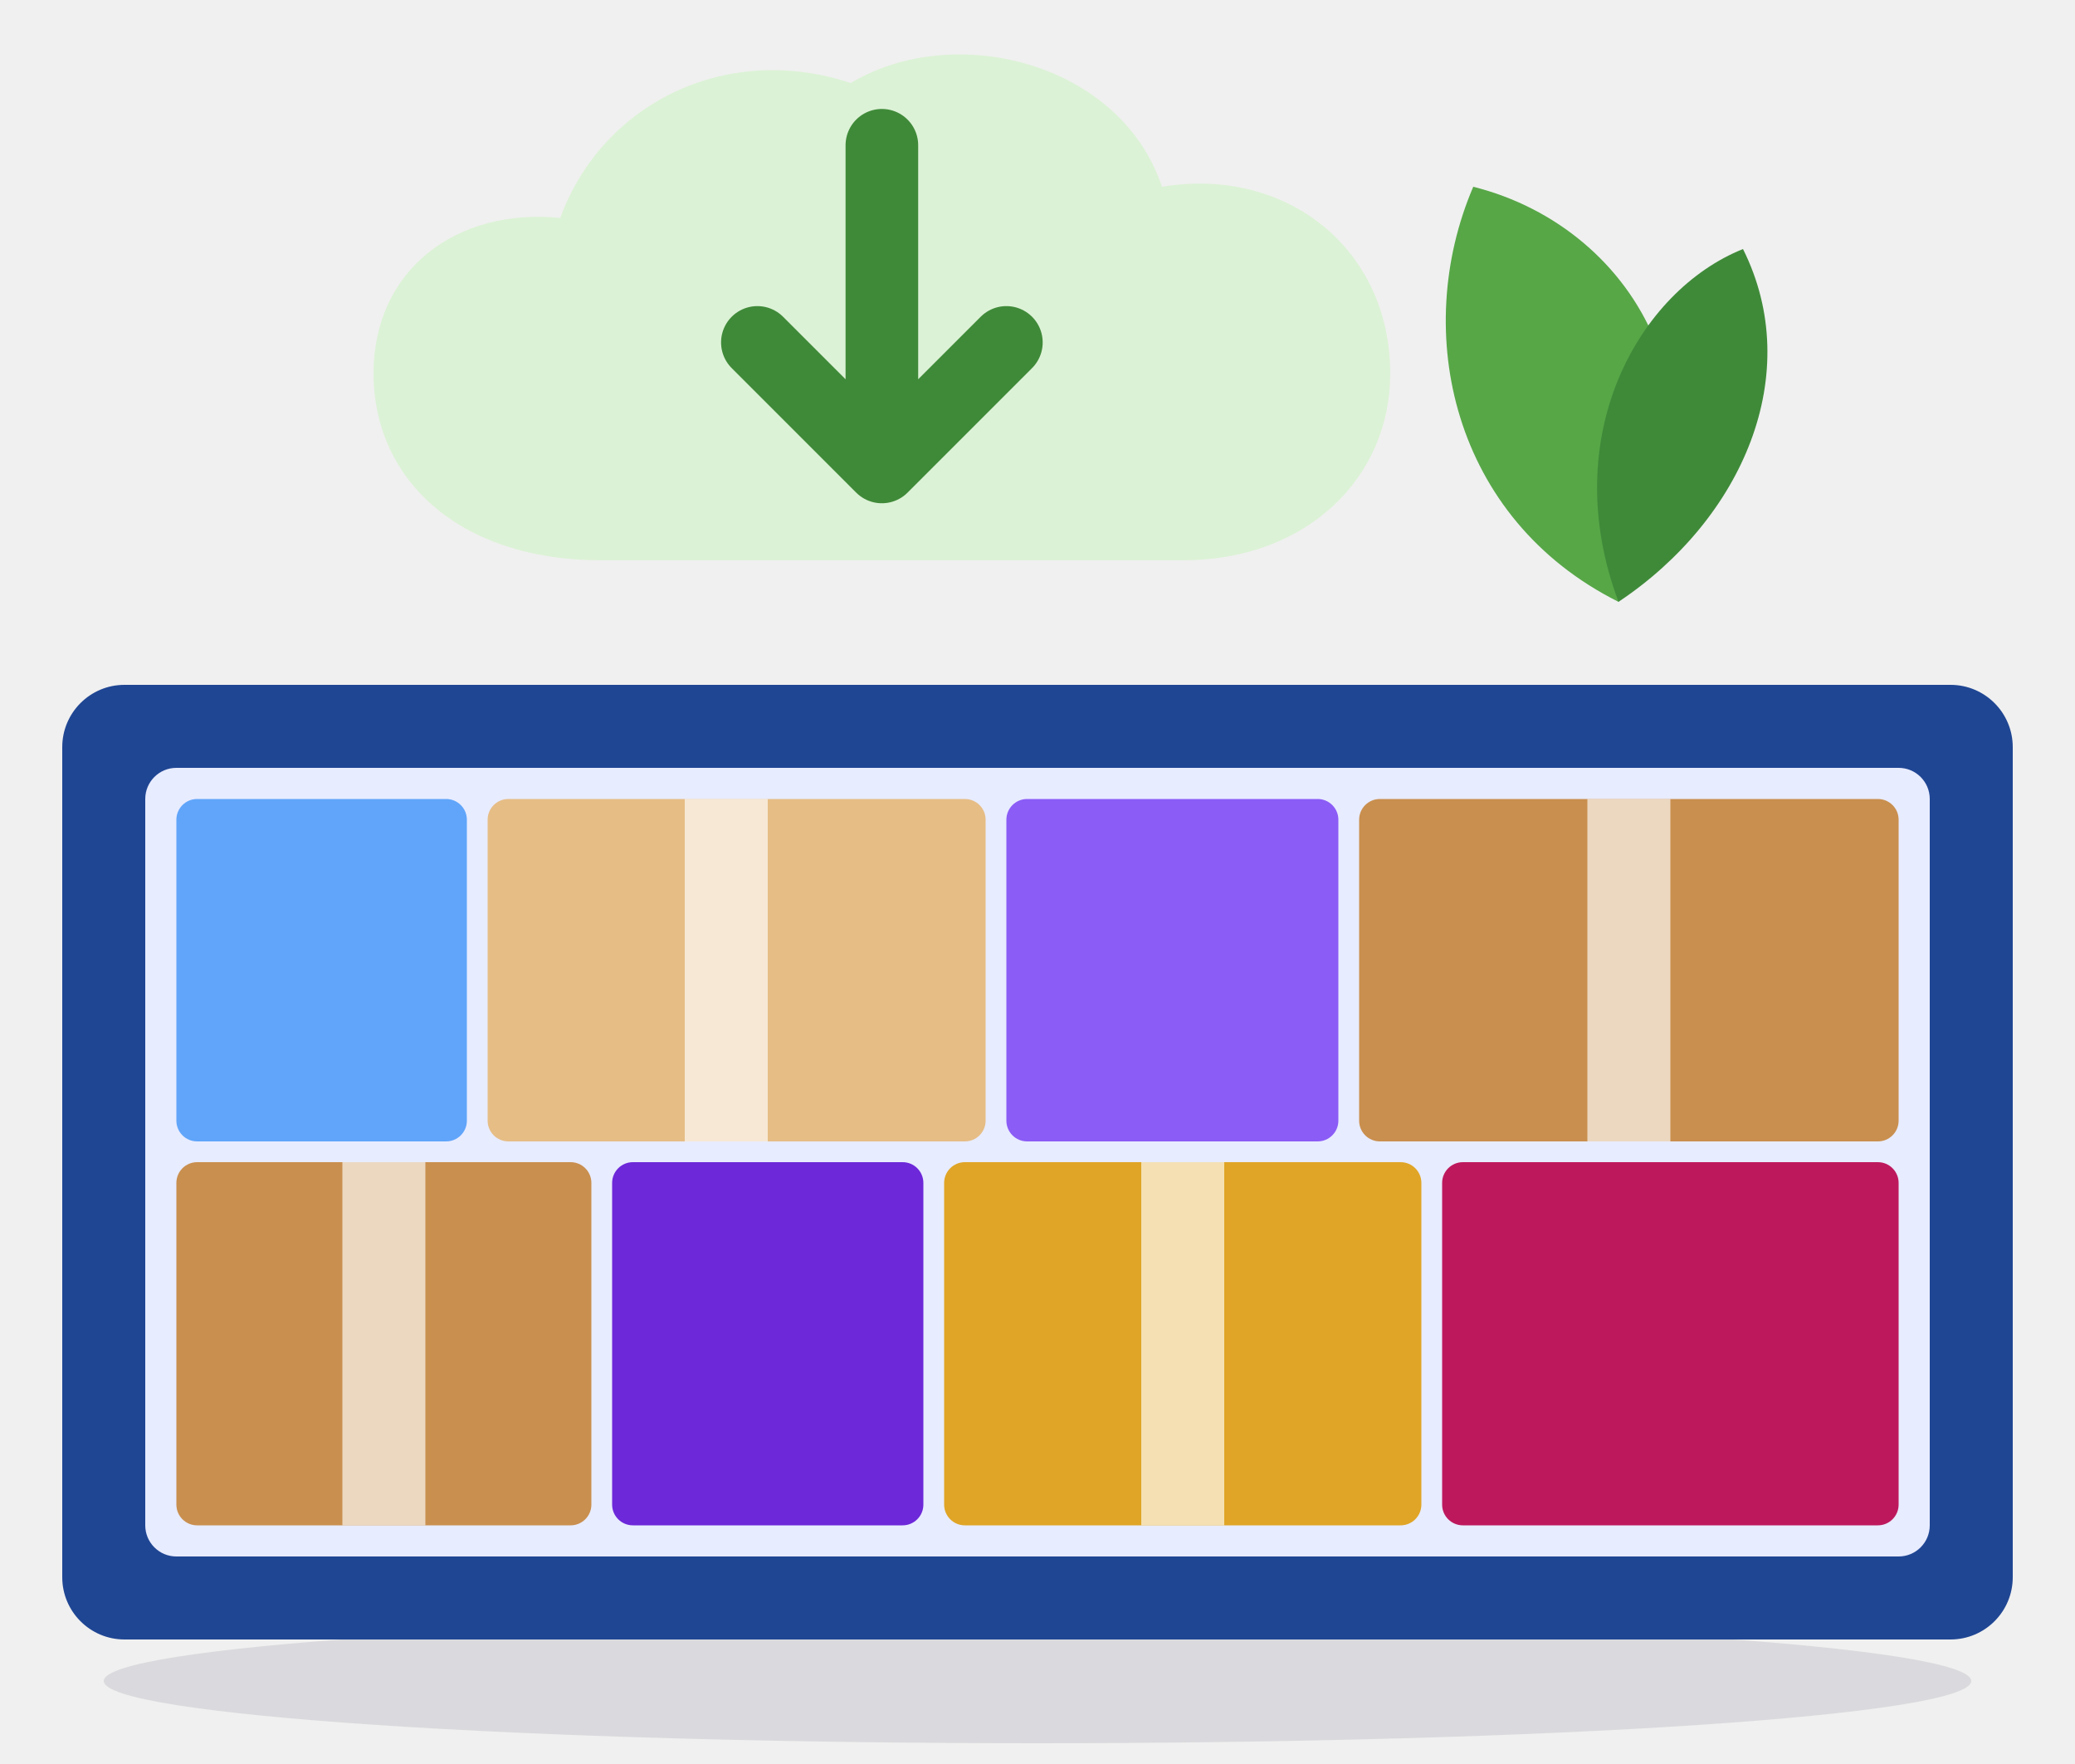
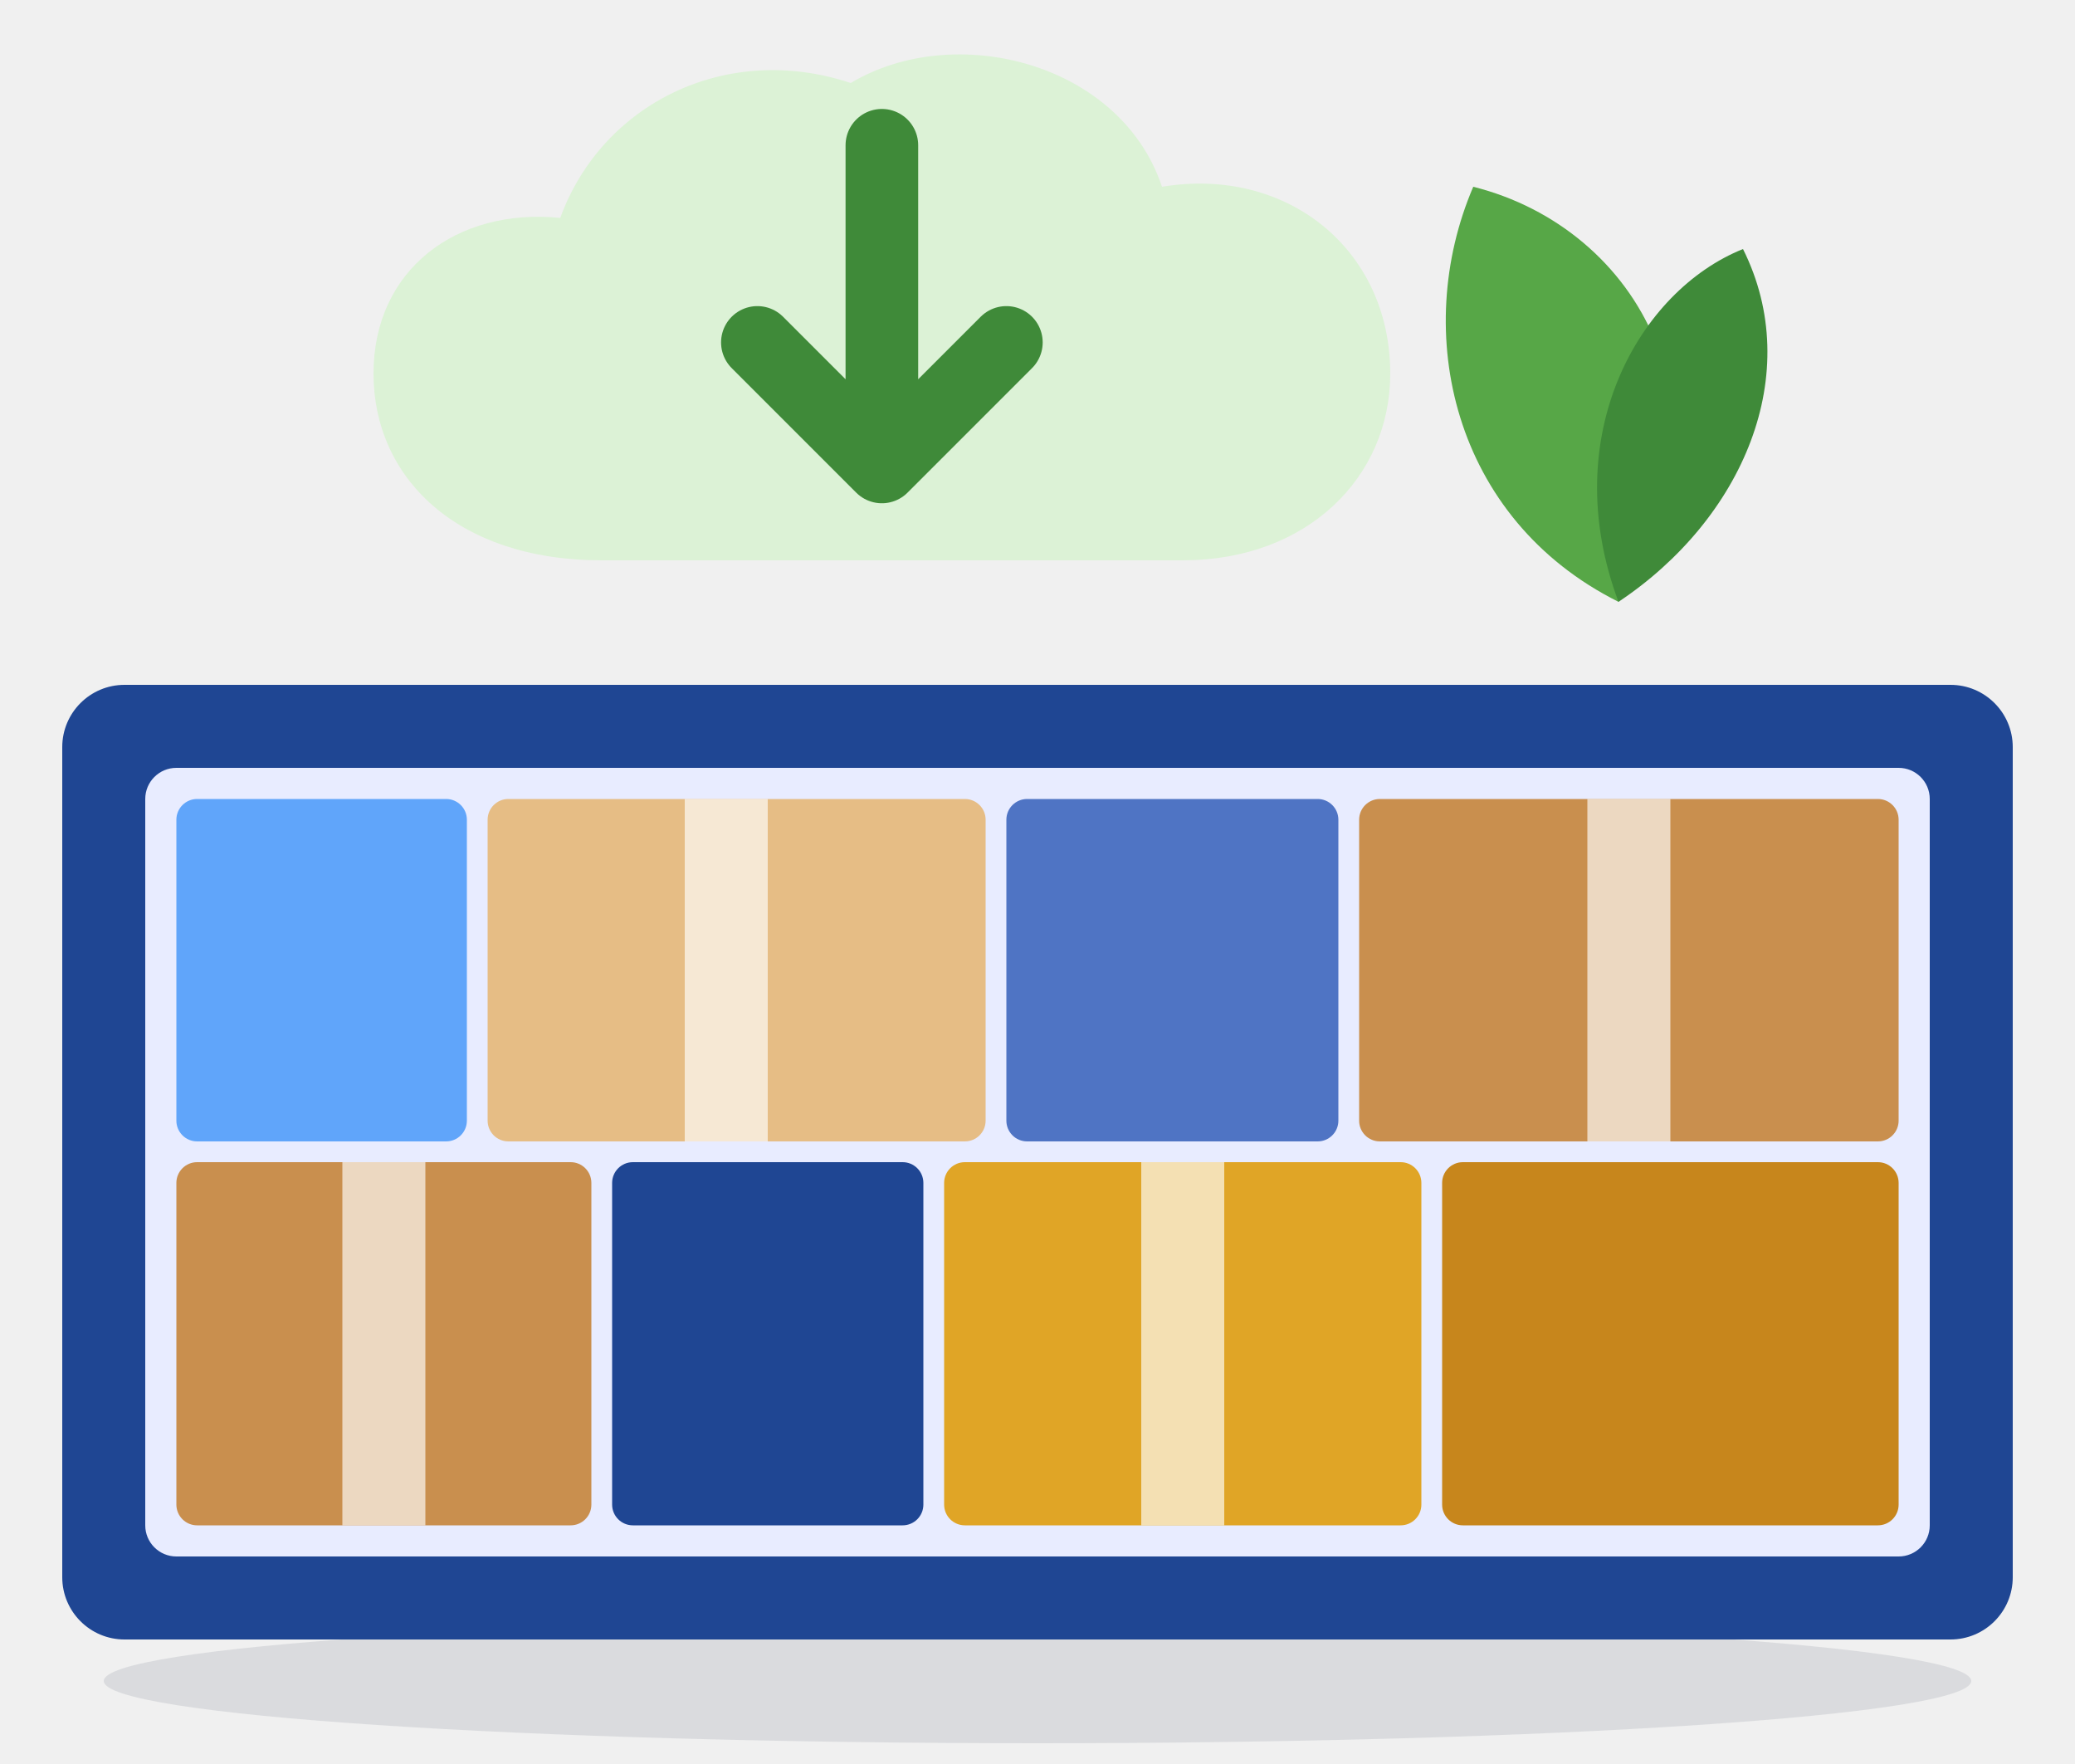
<svg xmlns="http://www.w3.org/2000/svg" viewBox="0 0 200 170">
-   <ellipse cx="100" cy="162" rx="90" ry="6" fill="#15123a" opacity=".1" />
+   <ellipse cx="100" cy="162" rx="90" ry="6" fill="#14213d" opacity=".1" />
  <rect x="6" y="66" width="188" height="92" rx="6" fill="#1f4693" />
  <rect x="14" y="74" width="172" height="76" rx="3" fill="#e8ecff" />
  <g>
    <rect x="17" y="112" width="40" height="35" rx="2" fill="#c98f4e" />
-     <rect x="59" y="112" width="30" height="35" rx="2" fill="#6d28d9" />
+     <rect x="59" y="112" width="30" height="35" rx="2" fill="#1f4693" />
    <rect x="91" y="112" width="46" height="35" rx="2" fill="#e0a526" />
-     <rect x="139" y="112" width="44" height="35" rx="2" fill="#be185d" />
+     <rect x="139" y="112" width="44" height="35" rx="2" fill="#c7861c" />
    <rect x="17" y="77" width="28" height="33" rx="2" fill="#60a5fa" />
    <rect x="47" y="77" width="48" height="33" rx="2" fill="#e6bd85" />
-     <rect x="97" y="77" width="32" height="33" rx="2" fill="#8b5cf6" />
+     <rect x="97" y="77" width="32" height="33" rx="2" fill="#4f74c4" />
    <rect x="131" y="77" width="52" height="33" rx="2" fill="#c98f4e" />
  </g>
  <g fill="#ffffff" opacity=".65">
    <rect x="33" y="112" width="8" height="35" />
    <rect x="66" y="77" width="8" height="33" />
    <rect x="153" y="77" width="8" height="33" />
    <rect x="110" y="112" width="8" height="35" />
  </g>
  <path d="M58 54C44 54 36 46 36 36C36 26 44 20 54 21C58 10 70 4 82 8C92 2 108 6 112 18C124 16 134 24 134 36C134 46 126 54 114 54Z" fill="#dcf2d6" />
  <path d="M85 14V44M73 33L85 45L97 33" fill="none" stroke="#3f8a39" stroke-width="7" stroke-linecap="round" stroke-linejoin="round" />
  <path d="M156 58C140 50 136 32 142 18C158 22 168 40 156 58Z" fill="#57a747" />
  <path d="M156 58C168 50 174 36 168 24C158 28 150 42 156 58Z" fill="#3f8a39" />
</svg>
